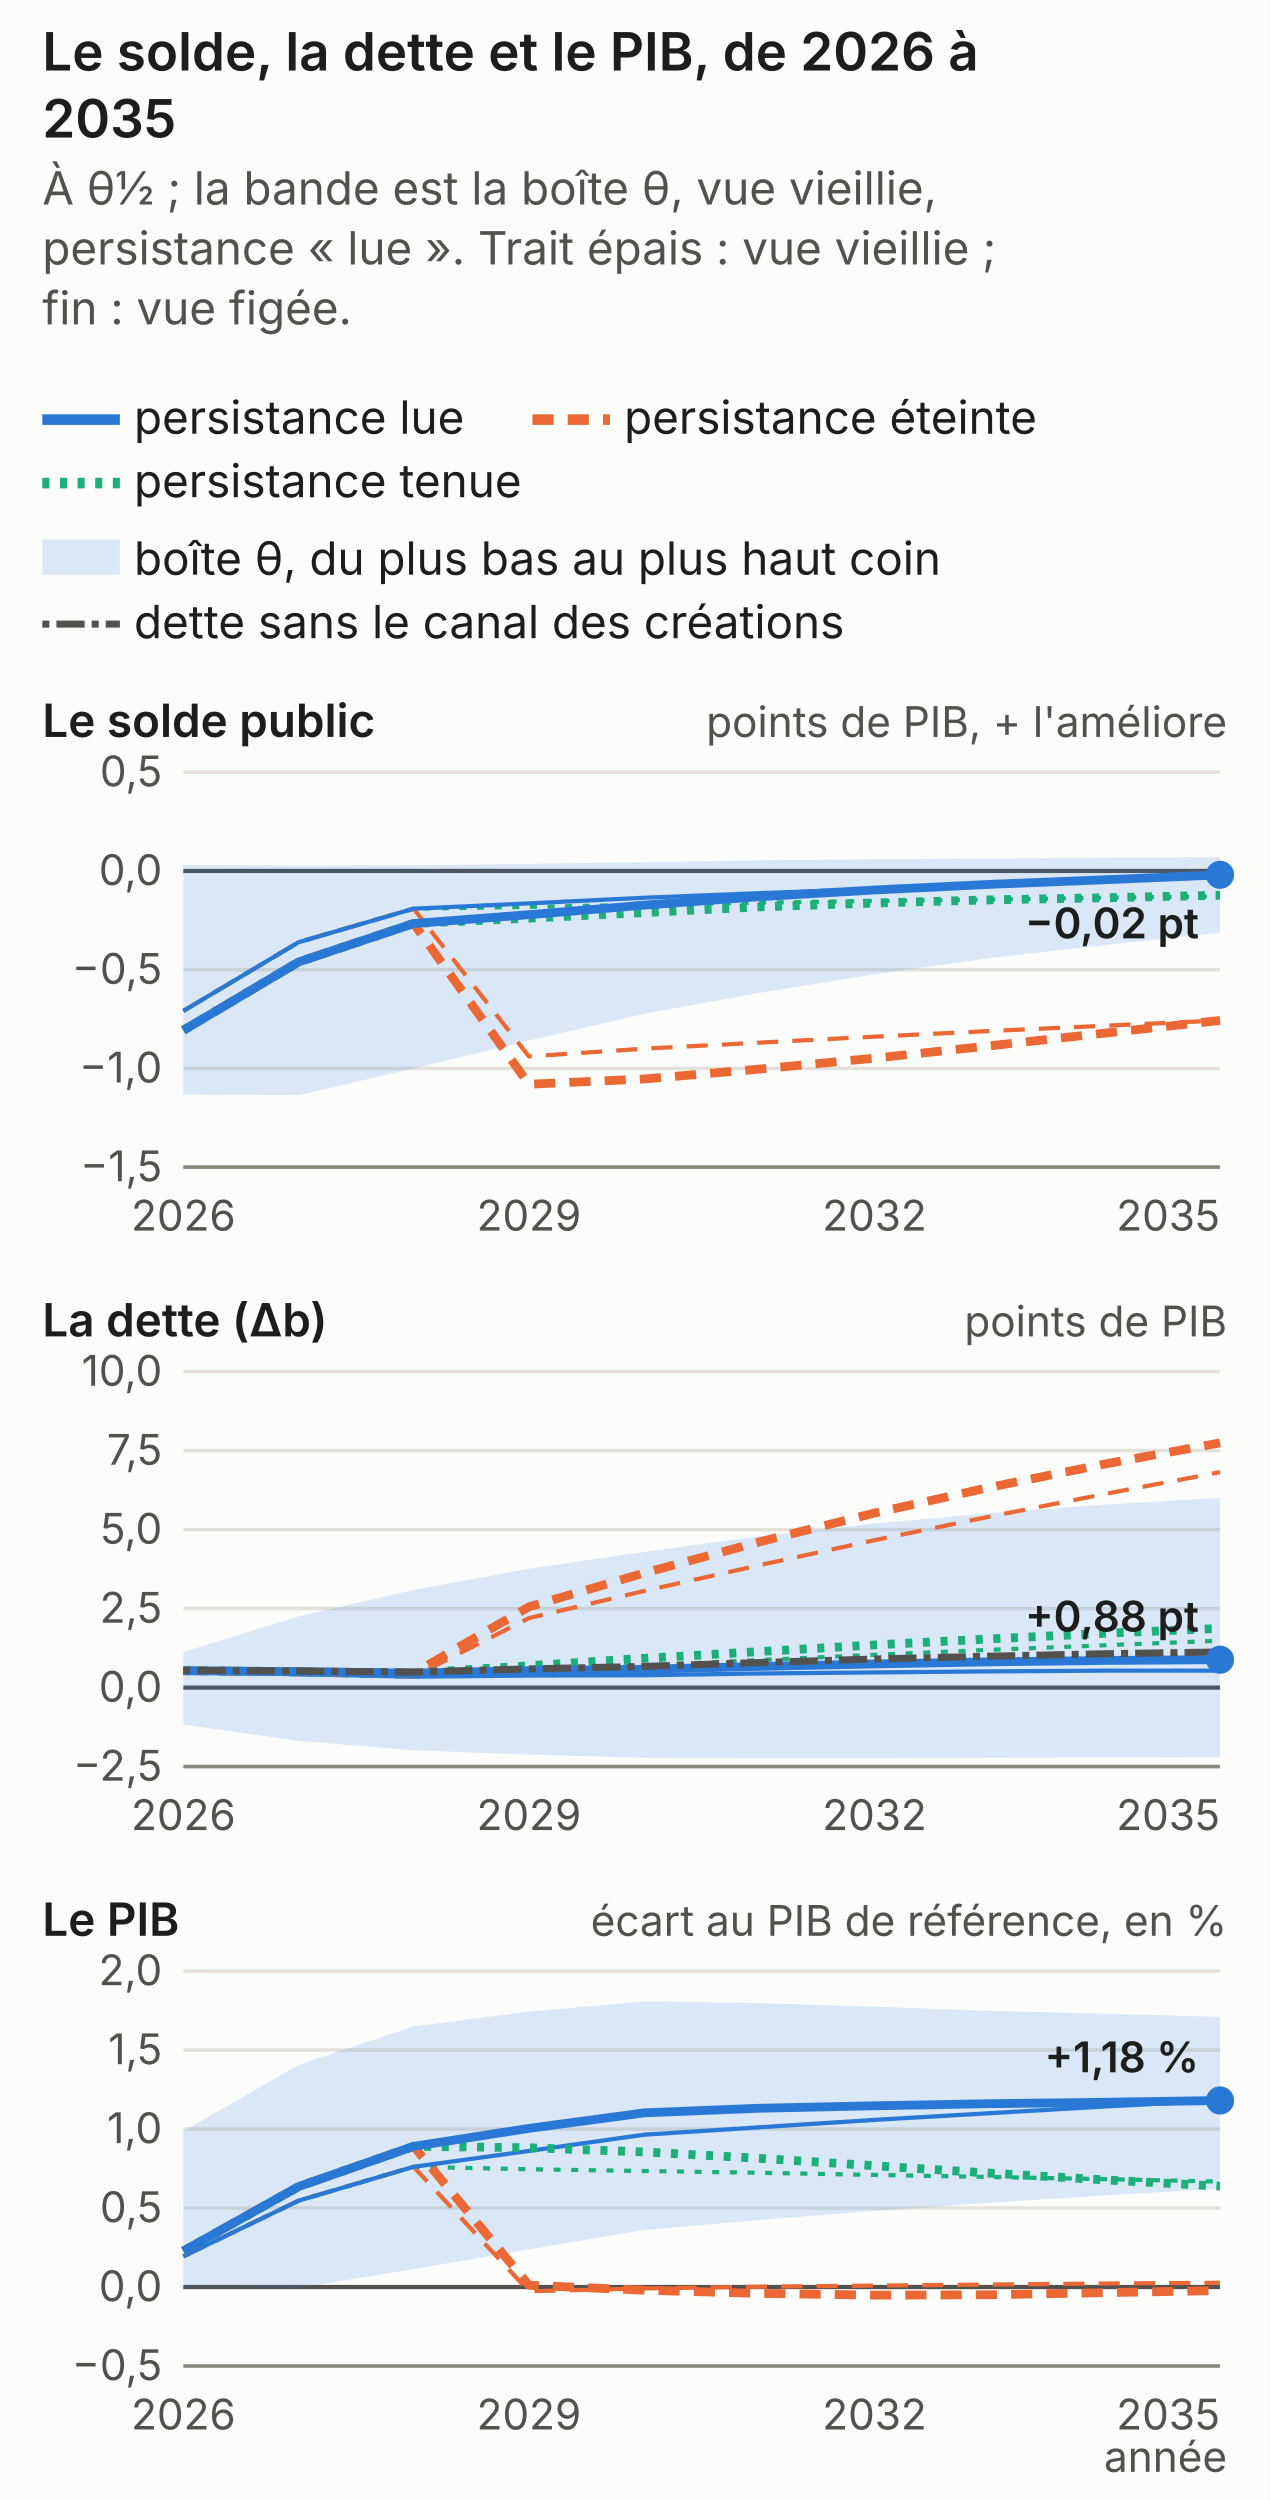
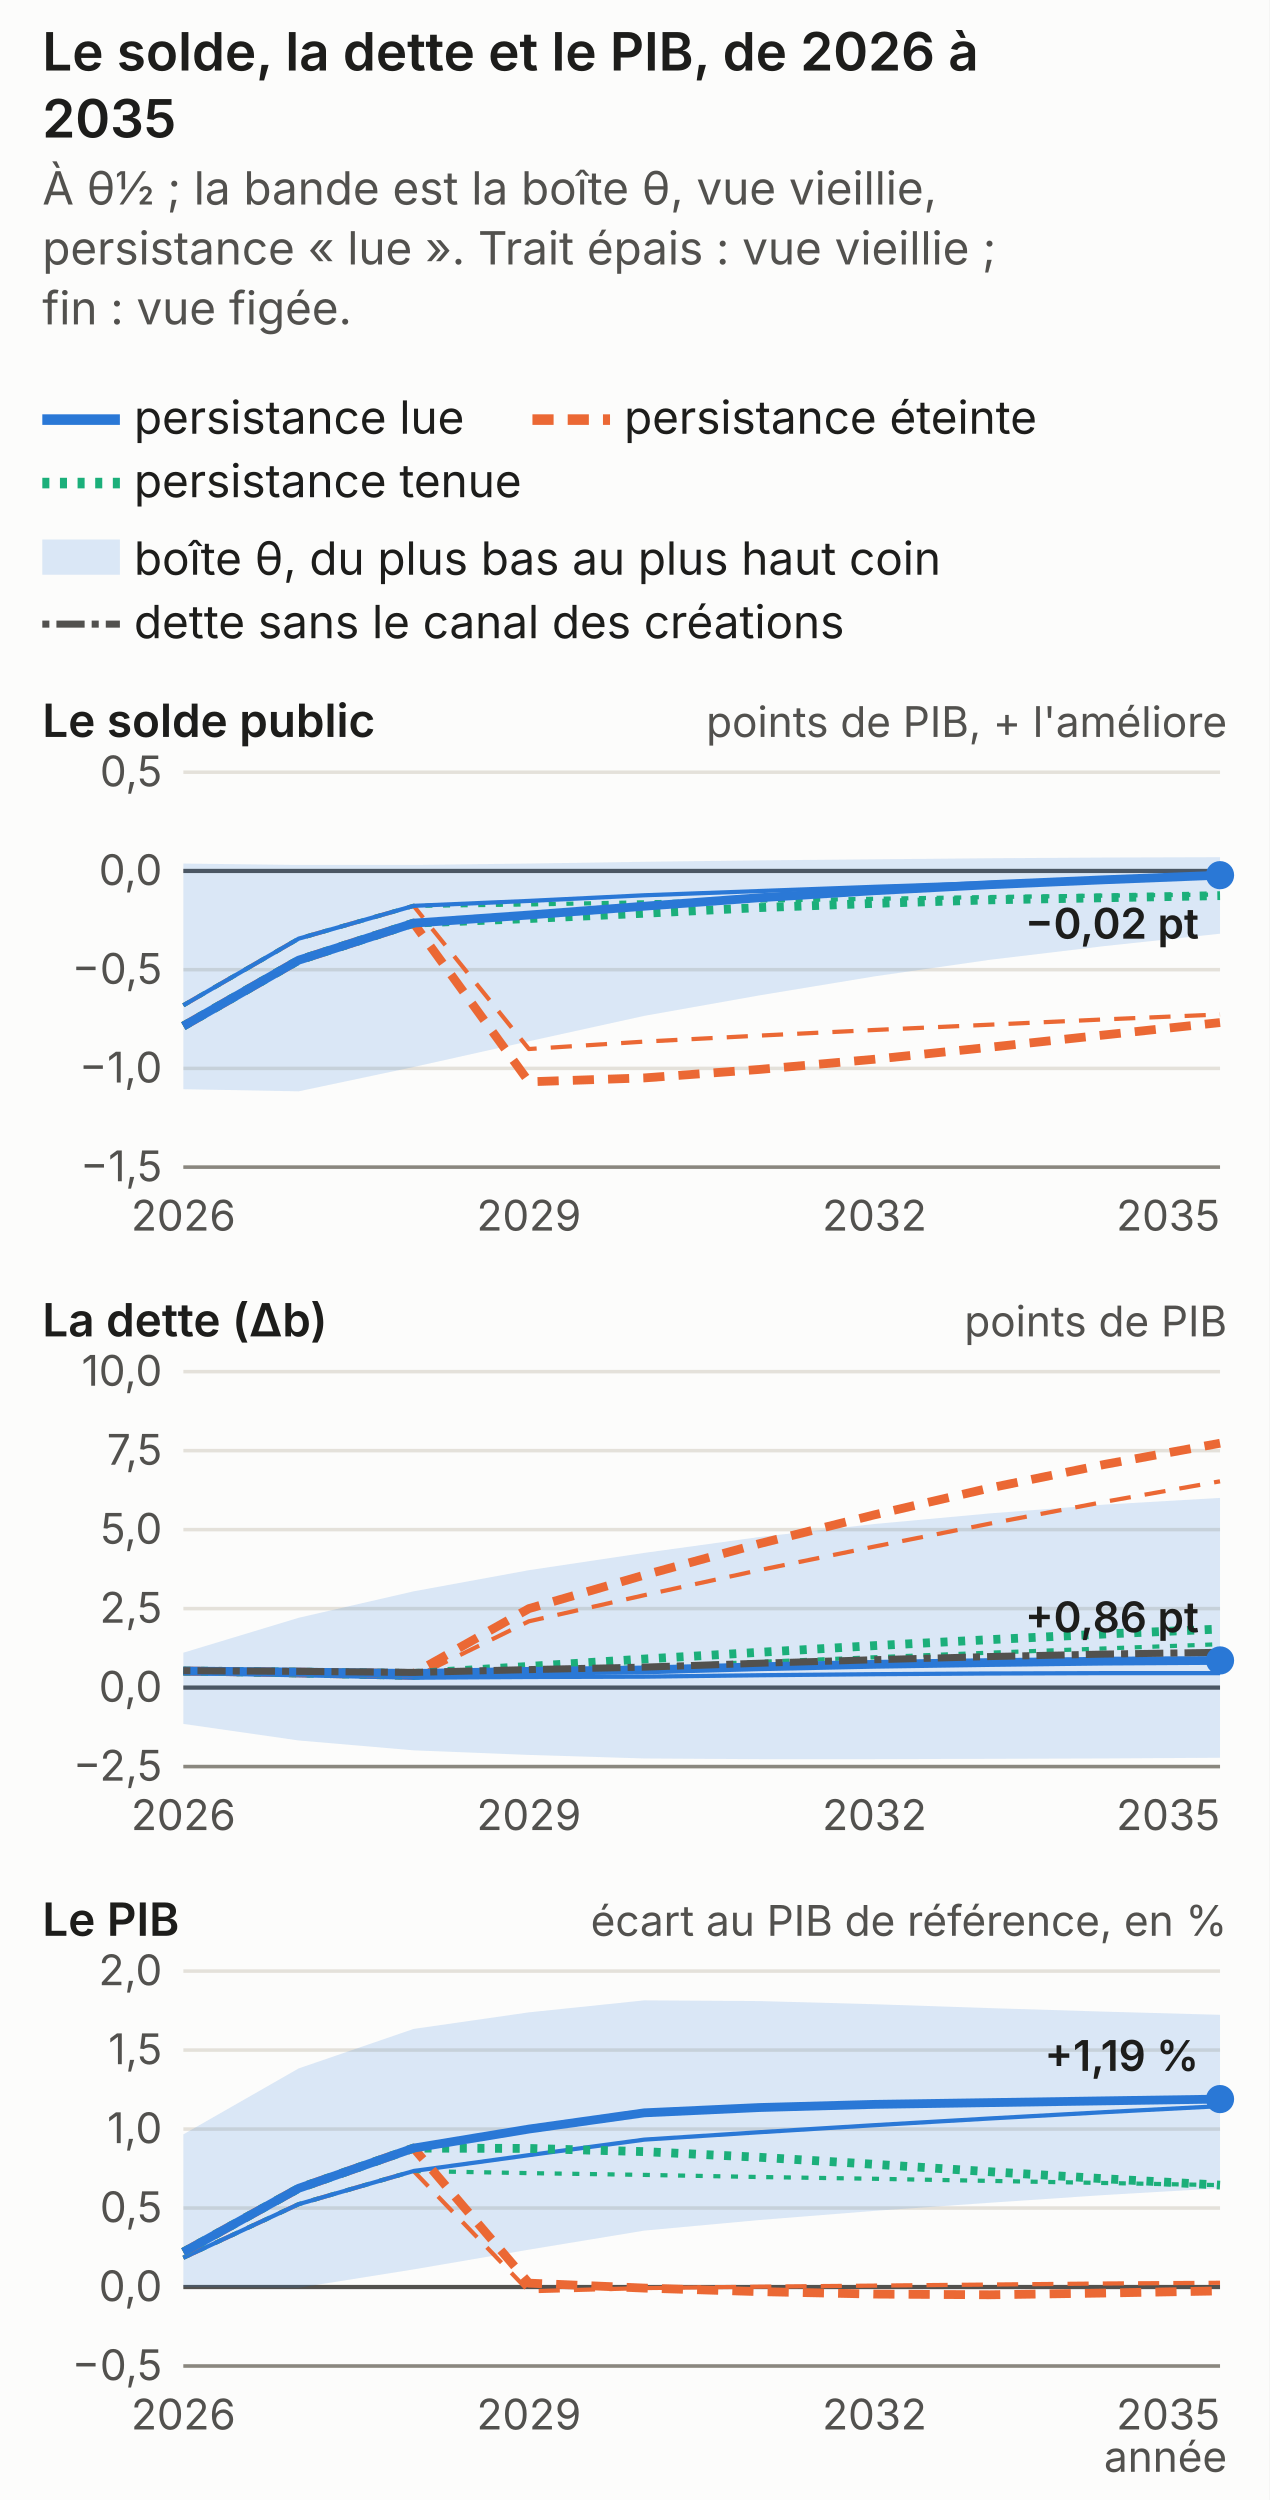
<svg xmlns="http://www.w3.org/2000/svg" viewBox="0 0 360 709" width="360" height="709" role="img" aria-labelledby="pres2027_glucksmann_programme-trajectoire-t pres2027_glucksmann_programme-trajectoire-d" font-size="13">
  <style>.g-fond{fill:#fcfcfb}.g-encre{fill:#1d1d1b}.g-doux{fill:#52514e}
.g-axe{stroke:#8a877f}.g-grille{stroke:#e4e1da}.g-zero{stroke:#52514e}
.g-s1{stroke:#2a78d6}.g-s2{stroke:#eb6834}.g-s3{stroke:#1baf7a}.g-s4{stroke:#6250d6}
.g-f1{fill:#2a78d6}.g-f2{fill:#eb6834}.g-f3{fill:#1baf7a}.g-f4{fill:#6250d6}
.g-bande{fill:#2a78d6;fill-opacity:.16}.g-plus{fill:#2a78d6}.g-moins{fill:#e34948}
.g-total{fill:#52514e}.g-lien{stroke:#8a877f}.g-sur{fill:#ffffff}
@media (prefers-color-scheme: dark){
.g-fond{fill:#1a1a19}.g-encre{fill:#ece9e2}.g-doux{fill:#c3c2b7}
.g-axe{stroke:#8f8b80}.g-grille{stroke:#33322f}.g-zero{stroke:#c3c2b7}
.g-s1{stroke:#3987e5}.g-s2{stroke:#d95926}.g-s3{stroke:#199e70}.g-s4{stroke:#9085e9}
.g-f1{fill:#3987e5}.g-f2{fill:#d95926}.g-f3{fill:#199e70}.g-f4{fill:#9085e9}
.g-bande{fill:#3987e5;fill-opacity:.24}.g-plus{fill:#3987e5}.g-moins{fill:#e66767}
.g-total{fill:#6b6862}.g-lien{stroke:#8f8b80}}
text{font-family:system-ui,-apple-system,"Segoe UI",sans-serif}</style>
  <rect class="g-fond" fill="#fcfcfb" x="0" y="0" width="360" height="709" />
  <text class="g-encre" fill="#1d1d1b" x="12" y="20" text-anchor="start" font-size="15" font-weight="600">Le solde, la dette et le PIB, de 2026 à</text>
  <text class="g-encre" fill="#1d1d1b" x="12" y="39" text-anchor="start" font-size="15" font-weight="600">2035</text>
  <text class="g-doux" fill="#52514e" x="12" y="58" text-anchor="start">À θ½ ; la bande est la boîte θ, vue vieillie,</text>
  <text class="g-doux" fill="#52514e" x="12" y="75" text-anchor="start">persistance « lue ». Trait épais : vue vieillie ;</text>
  <text class="g-doux" fill="#52514e" x="12" y="92" text-anchor="start">fin : vue figée.</text>
  <line class="g-s1" stroke="#2a78d6" stroke-width="3" x1="12" y1="119" x2="34" y2="119" />
  <text class="g-encre" fill="#1d1d1b" x="38" y="123" text-anchor="start">persistance lue</text>
  <line class="g-s2" stroke="#eb6834" stroke-width="3" stroke-dasharray="6 4" x1="151" y1="119" x2="173" y2="119" />
  <text class="g-encre" fill="#1d1d1b" x="177" y="123" text-anchor="start">persistance éteinte</text>
  <line class="g-s3" stroke="#1baf7a" stroke-width="3" stroke-dasharray="2 3" x1="12" y1="137" x2="34" y2="137" />
  <text class="g-encre" fill="#1d1d1b" x="38" y="141" text-anchor="start">persistance tenue</text>
  <rect class="g-bande" fill="#2a78d6" fill-opacity=".16" x="12" y="153" width="22" height="10" />
  <text class="g-encre" fill="#1d1d1b" x="38" y="163" text-anchor="start">boîte θ, du plus bas au plus haut coin</text>
  <line class="g-zero" stroke="#52514e" stroke-width="2" stroke-dasharray="2 2 8 2" x1="12" y1="177" x2="34" y2="177" />
  <text class="g-encre" fill="#1d1d1b" x="38" y="181" text-anchor="start">dette sans le canal des créations</text>
  <text class="g-encre" fill="#1d1d1b" x="12" y="209" text-anchor="start" font-weight="600">Le solde public</text>
  <text class="g-doux" fill="#52514e" x="348" y="209" text-anchor="end" font-size="12">points de PIB, + l'améliore</text>
  <line class="g-grille" stroke="#e4e1da" stroke-width="1" x1="52" y1="331" x2="346" y2="331" />
  <text class="g-doux" fill="#52514e" x="46" y="335" text-anchor="end" font-size="12">−1,5</text>
  <line class="g-grille" stroke="#e4e1da" stroke-width="1" x1="52" y1="303" x2="346" y2="303" />
  <text class="g-doux" fill="#52514e" x="46" y="307" text-anchor="end" font-size="12">−1,0</text>
  <line class="g-grille" stroke="#e4e1da" stroke-width="1" x1="52" y1="275" x2="346" y2="275" />
  <text class="g-doux" fill="#52514e" x="46" y="279" text-anchor="end" font-size="12">−0,5</text>
  <line class="g-grille" stroke="#e4e1da" stroke-width="1" x1="52" y1="247" x2="346" y2="247" />
  <text class="g-doux" fill="#52514e" x="46" y="251" text-anchor="end" font-size="12">0,0</text>
  <line class="g-grille" stroke="#e4e1da" stroke-width="1" x1="52" y1="219" x2="346" y2="219" />
  <text class="g-doux" fill="#52514e" x="46" y="223" text-anchor="end" font-size="12">0,5</text>
  <line class="g-zero" stroke="#52514e" stroke-width="1.2" x1="52" y1="247" x2="346" y2="247" />
-   <polygon class="g-bande" fill="#2a78d6" fill-opacity=".16" points="52,245.3 84.7,245.5 117.3,245.4 150,245 182.7,244.5 215.3,244 248,243.7 280.7,243.5 313.3,243.3 346,243.1 346,264.5 313.3,268 280.7,271.7 248,276.3 215.3,281.6 182.7,287.5 150,295.1 117.3,303 84.7,310.6 52,310.4" />
-   <polyline class="g-s2" stroke="#eb6834" fill="none" stroke-width="1.2" stroke-dasharray="6 4" stroke-linejoin="round" points="52,286.7 84.7,267.2 117.3,257.7 150,299.6 182.7,297.4 215.3,295.7 248,294 280.7,292.4 313.3,290.9 346,289.4" />
-   <polyline class="g-s3" stroke="#1baf7a" fill="none" stroke-width="1.2" stroke-dasharray="2 3" stroke-linejoin="round" points="52,286.7 84.7,267.2 117.3,257.7 150,257.2 182.7,256.6 215.3,256 248,255.5 280.7,255.1 313.3,254.6 346,254.2" />
-   <polyline class="g-s1" stroke="#2a78d6" fill="none" stroke-width="1.2" stroke-linejoin="round" points="52,286.7 84.7,267.2 117.3,257.7 150,256.2 182.7,254.6 215.3,253.3 248,252.1 280.7,250.9 313.3,249.8 346,248.7" />
-   <polyline class="g-s2" stroke="#eb6834" fill="none" stroke-width="2.5" stroke-dasharray="6 4" stroke-linejoin="round" points="52,292.2 84.7,272.8 117.3,261.9 150,307.5 182.7,306 215.3,303.2 248,300.1 280.7,296.6 313.3,293 346,289.4" />
-   <polyline class="g-s3" stroke="#1baf7a" fill="none" stroke-width="2.5" stroke-dasharray="2 3" stroke-linejoin="round" points="52,292.2 84.7,272.8 117.3,261.9 150,260.4 182.7,258.8 215.3,257.2 248,256.1 280.7,255.2 313.3,254.6 346,253.9" />
-   <polyline class="g-s1" stroke="#2a78d6" fill="none" stroke-width="2.5" stroke-linejoin="round" points="52,292.2 84.7,272.8 117.3,261.9 150,259.4 182.7,256.7 215.3,254.3 248,252.4 280.7,250.8 313.3,249.5 346,248.1" />
-   <circle class="g-f1" fill="#2a78d6" cx="346" cy="248.1" r="4" />
-   <text class="g-encre" fill="#1d1d1b" x="340" y="266.1" text-anchor="end" font-size="12" font-weight="600">−0,02 pt</text>
+   <polygon class="g-bande" fill="#2a78d6" fill-opacity=".16" points="52,244.9 84.7,245.3 117.3,245.3 150,244.9 182.7,244.4 215.3,244 248,243.7 280.7,243.4 313.3,243.2 346,243.1 346,264.8 313.3,268.3 280.7,272.2 248,276.9 215.3,282.3 182.7,288.1 150,295.3 117.3,302.6 84.7,309.5 52,308.9" />
+   <polyline class="g-s2" stroke="#eb6834" fill="none" stroke-width="1.2" stroke-dasharray="6 4" stroke-linejoin="round" points="52,285.1 84.7,266.2 117.3,256.9 150,297.5 182.7,295.4 215.3,293.7 248,292.1 280.7,290.6 313.3,289.1 346,287.7" />
+   <polyline class="g-s3" stroke="#1baf7a" fill="none" stroke-width="1.2" stroke-dasharray="2 3" stroke-linejoin="round" points="52,285.1 84.7,266.2 117.3,256.9 150,256.5 182.7,255.9 215.3,255.4 248,254.9 280.7,254.4 313.3,254 346,253.7" />
+   <polyline class="g-s1" stroke="#2a78d6" fill="none" stroke-width="1.2" stroke-linejoin="round" points="52,285.1 84.7,266.2 117.3,256.9 150,255.5 182.7,253.9 215.3,252.7 248,251.5 280.7,250.4 313.3,249.3 346,248.3" />
+   <polyline class="g-s2" stroke="#eb6834" fill="none" stroke-width="2.5" stroke-dasharray="6 4" stroke-linejoin="round" points="52,291 84.7,272.3 117.3,261.8 150,306.8 182.7,305.7 215.3,303.3 248,300.4 280.7,297 313.3,293.5 346,290" />
+   <polyline class="g-s3" stroke="#1baf7a" fill="none" stroke-width="2.5" stroke-dasharray="2 3" stroke-linejoin="round" points="52,291 84.7,272.3 117.3,261.8 150,260.5 182.7,259 215.3,257.4 248,256.2 280.7,255.2 313.3,254.6 346,254" />
+   <polyline class="g-s1" stroke="#2a78d6" fill="none" stroke-width="2.5" stroke-linejoin="round" points="52,291 84.7,272.3 117.3,261.8 150,259.5 182.7,257 215.3,254.6 248,252.6 280.7,250.9 313.3,249.5 346,248.2" />
+   <circle class="g-f1" fill="#2a78d6" cx="346" cy="248.2" r="4" />
+   <text class="g-encre" fill="#1d1d1b" x="340" y="266.2" text-anchor="end" font-size="12" font-weight="600">−0,02 pt</text>
  <line class="g-axe" stroke="#8a877f" stroke-width="1" x1="52" y1="331" x2="346" y2="331" />
  <text class="g-doux" fill="#52514e" x="52" y="349" text-anchor="middle" font-size="12">2026</text>
  <text class="g-doux" fill="#52514e" x="150" y="349" text-anchor="middle" font-size="12">2029</text>
  <text class="g-doux" fill="#52514e" x="248" y="349" text-anchor="middle" font-size="12">2032</text>
  <text class="g-doux" fill="#52514e" x="346" y="349" text-anchor="end" font-size="12">2035</text>
  <text class="g-encre" fill="#1d1d1b" x="12" y="379" text-anchor="start" font-weight="600">La dette (Δb)</text>
  <text class="g-doux" fill="#52514e" x="348" y="379" text-anchor="end" font-size="12">points de PIB</text>
  <line class="g-grille" stroke="#e4e1da" stroke-width="1" x1="52" y1="501" x2="346" y2="501" />
  <text class="g-doux" fill="#52514e" x="46" y="505" text-anchor="end" font-size="12">−2,5</text>
  <line class="g-grille" stroke="#e4e1da" stroke-width="1" x1="52" y1="478.6" x2="346" y2="478.6" />
  <text class="g-doux" fill="#52514e" x="46" y="482.6" text-anchor="end" font-size="12">0,0</text>
  <line class="g-grille" stroke="#e4e1da" stroke-width="1" x1="52" y1="456.2" x2="346" y2="456.2" />
  <text class="g-doux" fill="#52514e" x="46" y="460.2" text-anchor="end" font-size="12">2,5</text>
  <line class="g-grille" stroke="#e4e1da" stroke-width="1" x1="52" y1="433.8" x2="346" y2="433.8" />
  <text class="g-doux" fill="#52514e" x="46" y="437.8" text-anchor="end" font-size="12">5,0</text>
  <line class="g-grille" stroke="#e4e1da" stroke-width="1" x1="52" y1="411.4" x2="346" y2="411.4" />
  <text class="g-doux" fill="#52514e" x="46" y="415.4" text-anchor="end" font-size="12">7,5</text>
  <line class="g-grille" stroke="#e4e1da" stroke-width="1" x1="52" y1="389" x2="346" y2="389" />
  <text class="g-doux" fill="#52514e" x="46" y="393" text-anchor="end" font-size="12">10,0</text>
  <line class="g-zero" stroke="#52514e" stroke-width="1.2" x1="52" y1="478.6" x2="346" y2="478.6" />
-   <polygon class="g-bande" fill="#2a78d6" fill-opacity=".16" points="52,468.5 84.7,458.4 117.3,450.9 150,444.9 182.7,440.1 215.3,435.7 248,432.1 280.7,429.1 313.3,426.7 346,424.8 346,498.3 313.3,498.4 280.7,498.5 248,498.6 215.3,498.6 182.7,498.5 150,497.6 117.3,496.4 84.7,493.7 52,489.1" />
-   <polyline class="g-s2" stroke="#eb6834" fill="none" stroke-width="1.2" stroke-dasharray="6 4" stroke-linejoin="round" points="52,474.3 84.7,474.8 117.3,475.5 150,458.9 182.7,451.2 215.3,443.9 248,436.8 280.7,430.1 313.3,423.7 346,417.5" />
-   <polyline class="g-s3" stroke="#1baf7a" fill="none" stroke-width="1.2" stroke-dasharray="2 3" stroke-linejoin="round" points="52,474.3 84.7,474.8 117.3,475.5 150,473.8 182.7,472.3 215.3,470.8 248,469.3 280.7,467.9 313.3,466.6 346,465.3" />
-   <polyline class="g-s1" stroke="#2a78d6" fill="none" stroke-width="1.2" stroke-linejoin="round" points="52,474.3 84.7,474.8 117.3,475.5 150,475.2 182.7,475.1 215.3,474.6 248,474.3 280.7,474 313.3,473.8 346,473.8" />
-   <polyline class="g-s2" stroke="#eb6834" fill="none" stroke-width="2.5" stroke-dasharray="6 4" stroke-linejoin="round" points="52,473.8 84.7,474.1 117.3,474.5 150,455.7 182.7,446.1 215.3,437.3 248,429.1 280.7,421.8 313.3,415.2 346,409.2" />
-   <polyline class="g-s3" stroke="#1baf7a" fill="none" stroke-width="2.5" stroke-dasharray="2 3" stroke-linejoin="round" points="52,473.8 84.7,474.1 117.3,474.5 150,472.4 182.7,470.3 215.3,468.4 248,466.5 280.7,464.8 313.3,463.2 346,461.8" />
-   <polyline class="g-s1" stroke="#2a78d6" fill="none" stroke-width="2.5" stroke-linejoin="round" points="52,473.8 84.7,474.1 117.3,474.5 150,473.8 182.7,473.4 215.3,472.6 248,471.9 280.7,471.3 313.3,470.9 346,470.7" />
-   <polyline class="g-zero" stroke="#52514e" fill="none" stroke-width="2" stroke-dasharray="2 2 8 2" points="52,473.7 84.7,473.9 117.3,474.2 150,473.3 182.7,472.6 215.3,471.5 248,470.5 280.7,469.7 313.3,469 346,468.5" />
-   <circle class="g-f1" fill="#2a78d6" cx="346" cy="470.7" r="4" />
-   <text class="g-encre" fill="#1d1d1b" x="340" y="462.7" text-anchor="end" font-size="12" font-weight="600">+0,88 pt</text>
+   <polygon class="g-bande" fill="#2a78d6" fill-opacity=".16" points="52,468.7 84.7,458.8 117.3,451.3 150,445.3 182.7,440.4 215.3,435.9 248,432.2 280.7,429.2 313.3,426.7 346,424.8 346,498.5 313.3,498.7 280.7,498.8 248,498.9 215.3,498.9 182.7,498.7 150,497.7 117.3,496.4 84.7,493.6 52,488.9" />
+   <polyline class="g-s2" stroke="#eb6834" fill="none" stroke-width="1.2" stroke-dasharray="6 4" stroke-linejoin="round" points="52,474.5 84.7,475.1 117.3,475.8 150,459.8 182.7,452.4 215.3,445.3 248,438.6 280.7,432.1 313.3,425.9 346,420.1" />
+   <polyline class="g-s3" stroke="#1baf7a" fill="none" stroke-width="1.2" stroke-dasharray="2 3" stroke-linejoin="round" points="52,474.5 84.7,475.1 117.3,475.8 150,474.2 182.7,472.7 215.3,471.3 248,470 280.7,468.7 313.3,467.5 346,466.3" />
+   <polyline class="g-s1" stroke="#2a78d6" fill="none" stroke-width="1.2" stroke-linejoin="round" points="52,474.5 84.7,475.1 117.3,475.8 150,475.6 182.7,475.5 215.3,475.1 248,474.8 280.7,474.6 313.3,474.5 346,474.5" />
+   <polyline class="g-s2" stroke="#eb6834" fill="none" stroke-width="2.5" stroke-dasharray="6 4" stroke-linejoin="round" points="52,473.9 84.7,474.2 117.3,474.6 150,456.2 182.7,446.7 215.3,437.8 248,429.6 280.7,422 313.3,415.3 346,409.3" />
+   <polyline class="g-s3" stroke="#1baf7a" fill="none" stroke-width="2.5" stroke-dasharray="2 3" stroke-linejoin="round" points="52,473.9 84.7,474.2 117.3,474.6 150,472.6 182.7,470.5 215.3,468.6 248,466.7 280.7,465 313.3,463.4 346,462" />
+   <polyline class="g-s1" stroke="#2a78d6" fill="none" stroke-width="2.5" stroke-linejoin="round" points="52,473.9 84.7,474.2 117.3,474.6 150,474 182.7,473.6 215.3,472.7 248,472 280.7,471.5 313.3,471.1 346,470.9" />
+   <polyline class="g-zero" stroke="#52514e" fill="none" stroke-width="2" stroke-dasharray="2 2 8 2" points="52,473.8 84.7,474 117.3,474.3 150,473.5 182.7,472.8 215.3,471.7 248,470.7 280.7,469.8 313.3,469.1 346,468.6" />
+   <circle class="g-f1" fill="#2a78d6" cx="346" cy="470.9" r="4" />
+   <text class="g-encre" fill="#1d1d1b" x="340" y="462.9" text-anchor="end" font-size="12" font-weight="600">+0,86 pt</text>
  <line class="g-axe" stroke="#8a877f" stroke-width="1" x1="52" y1="501" x2="346" y2="501" />
  <text class="g-doux" fill="#52514e" x="52" y="519" text-anchor="middle" font-size="12">2026</text>
  <text class="g-doux" fill="#52514e" x="150" y="519" text-anchor="middle" font-size="12">2029</text>
  <text class="g-doux" fill="#52514e" x="248" y="519" text-anchor="middle" font-size="12">2032</text>
  <text class="g-doux" fill="#52514e" x="346" y="519" text-anchor="end" font-size="12">2035</text>
  <text class="g-encre" fill="#1d1d1b" x="12" y="549" text-anchor="start" font-weight="600">Le PIB</text>
  <text class="g-doux" fill="#52514e" x="348" y="549" text-anchor="end" font-size="12">écart au PIB de référence, en %</text>
  <line class="g-grille" stroke="#e4e1da" stroke-width="1" x1="52" y1="671" x2="346" y2="671" />
  <text class="g-doux" fill="#52514e" x="46" y="675" text-anchor="end" font-size="12">−0,5</text>
  <line class="g-grille" stroke="#e4e1da" stroke-width="1" x1="52" y1="648.6" x2="346" y2="648.6" />
  <text class="g-doux" fill="#52514e" x="46" y="652.6" text-anchor="end" font-size="12">0,0</text>
  <line class="g-grille" stroke="#e4e1da" stroke-width="1" x1="52" y1="626.2" x2="346" y2="626.2" />
  <text class="g-doux" fill="#52514e" x="46" y="630.2" text-anchor="end" font-size="12">0,5</text>
  <line class="g-grille" stroke="#e4e1da" stroke-width="1" x1="52" y1="603.8" x2="346" y2="603.8" />
  <text class="g-doux" fill="#52514e" x="46" y="607.8" text-anchor="end" font-size="12">1,0</text>
  <line class="g-grille" stroke="#e4e1da" stroke-width="1" x1="52" y1="581.4" x2="346" y2="581.4" />
  <text class="g-doux" fill="#52514e" x="46" y="585.4" text-anchor="end" font-size="12">1,5</text>
  <line class="g-grille" stroke="#e4e1da" stroke-width="1" x1="52" y1="559" x2="346" y2="559" />
  <text class="g-doux" fill="#52514e" x="46" y="563" text-anchor="end" font-size="12">2,0</text>
  <line class="g-zero" stroke="#52514e" stroke-width="1.2" x1="52" y1="648.6" x2="346" y2="648.6" />
-   <polygon class="g-bande" fill="#2a78d6" fill-opacity=".16" points="52,604.4 84.7,585.6 117.3,574.7 150,570.5 182.7,567.6 215.3,568.1 248,569.1 280.7,570.3 313.3,571.1 346,572 346,620.7 313.3,622.6 280.7,624.7 248,627 215.3,629.6 182.7,632.4 150,637.9 117.3,643.5 84.7,648.8 52,648.6" />
-   <polyline class="g-s2" stroke="#eb6834" fill="none" stroke-width="1.2" stroke-dasharray="6 4" stroke-linejoin="round" points="52,639.9 84.7,624.1 117.3,614.5 150,649.8 182.7,649 215.3,648.5 248,648.2 280.7,647.9 313.3,647.6 346,647.4" />
-   <polyline class="g-s3" stroke="#1baf7a" fill="none" stroke-width="1.2" stroke-dasharray="2 3" stroke-linejoin="round" points="52,639.9 84.7,624.1 117.3,614.5 150,615.2 182.7,615.7 215.3,616.2 248,616.8 280.7,617.4 313.3,618 346,618.7" />
-   <polyline class="g-s1" stroke="#2a78d6" fill="none" stroke-width="1.2" stroke-linejoin="round" points="52,639.9 84.7,624.1 117.3,614.5 150,610 182.7,605.4 215.3,603.3 248,601.2 280.7,599.3 313.3,597.4 346,595.7" />
-   <polyline class="g-s2" stroke="#eb6834" fill="none" stroke-width="2.5" stroke-dasharray="6 4" stroke-linejoin="round" points="52,638.4 84.7,620.1 117.3,608.7 150,648.1 182.7,649.5 215.3,650.4 248,650.9 280.7,650.8 313.3,650.2 346,649.6" />
-   <polyline class="g-s3" stroke="#1baf7a" fill="none" stroke-width="2.5" stroke-dasharray="2 3" stroke-linejoin="round" points="52,638.4 84.7,620.1 117.3,608.7 150,609.1 182.7,610.3 215.3,612.1 248,614.2 280.7,616.3 313.3,618.2 346,620" />
-   <polyline class="g-s1" stroke="#2a78d6" fill="none" stroke-width="2.5" stroke-linejoin="round" points="52,638.4 84.7,620.1 117.3,608.7 150,603.6 182.7,599.2 215.3,597.9 248,597.2 280.7,596.6 313.3,596.2 346,595.7" />
-   <circle class="g-f1" fill="#2a78d6" cx="346" cy="595.7" r="4" />
-   <text class="g-encre" fill="#1d1d1b" x="340" y="587.7" text-anchor="end" font-size="12" font-weight="600">+1,18 %</text>
+   <polygon class="g-bande" fill="#2a78d6" fill-opacity=".16" points="52,605.3 84.7,586.6 117.3,575.4 150,570.7 182.7,567.3 215.3,567.5 248,568.4 280.7,569.5 313.3,570.5 346,571.4 346,620.6 313.3,622.5 280.7,624.7 248,627 215.3,629.6 182.7,632.6 150,638 117.3,643.6 84.7,648.8 52,648.6" />
+   <polyline class="g-s2" stroke="#eb6834" fill="none" stroke-width="1.2" stroke-dasharray="6 4" stroke-linejoin="round" points="52,640.3 84.7,625.1 117.3,615.7 150,649.8 182.7,648.9 215.3,648.5 248,648.2 280.7,647.9 313.3,647.6 346,647.4" />
+   <polyline class="g-s3" stroke="#1baf7a" fill="none" stroke-width="1.2" stroke-dasharray="2 3" stroke-linejoin="round" points="52,640.3 84.7,625.1 117.3,615.7 150,616.3 182.7,616.8 215.3,617.4 248,617.9 280.7,618.5 313.3,619.1 346,619.7" />
+   <polyline class="g-s1" stroke="#2a78d6" fill="none" stroke-width="1.2" stroke-linejoin="round" points="52,640.3 84.7,625.1 117.3,615.7 150,611.2 182.7,606.8 215.3,604.7 248,602.7 280.7,600.8 313.3,599 346,597.3" />
+   <polyline class="g-s2" stroke="#eb6834" fill="none" stroke-width="2.5" stroke-dasharray="6 4" stroke-linejoin="round" points="52,638.7 84.7,620.6 117.3,609.2 150,647.5 182.7,648.9 215.3,649.9 248,650.6 280.7,650.8 313.3,650.3 346,649.7" />
+   <polyline class="g-s3" stroke="#1baf7a" fill="none" stroke-width="2.5" stroke-dasharray="2 3" stroke-linejoin="round" points="52,638.7 84.7,620.6 117.3,609.2 150,609.3 182.7,610.2 215.3,611.8 248,613.8 280.7,615.9 313.3,617.9 346,619.7" />
+   <polyline class="g-s1" stroke="#2a78d6" fill="none" stroke-width="2.5" stroke-linejoin="round" points="52,638.7 84.7,620.6 117.3,609.2 150,603.8 182.7,599.2 215.3,597.7 248,596.8 280.7,596.3 313.3,595.8 346,595.3" />
+   <circle class="g-f1" fill="#2a78d6" cx="346" cy="595.3" r="4" />
+   <text class="g-encre" fill="#1d1d1b" x="340" y="587.3" text-anchor="end" font-size="12" font-weight="600">+1,19 %</text>
  <line class="g-axe" stroke="#8a877f" stroke-width="1" x1="52" y1="671" x2="346" y2="671" />
  <text class="g-doux" fill="#52514e" x="52" y="689" text-anchor="middle" font-size="12">2026</text>
  <text class="g-doux" fill="#52514e" x="150" y="689" text-anchor="middle" font-size="12">2029</text>
  <text class="g-doux" fill="#52514e" x="248" y="689" text-anchor="middle" font-size="12">2032</text>
  <text class="g-doux" fill="#52514e" x="346" y="689" text-anchor="end" font-size="12">2035</text>
  <text class="g-doux" fill="#52514e" x="348" y="701" text-anchor="end" font-size="12">année</text>
</svg>
